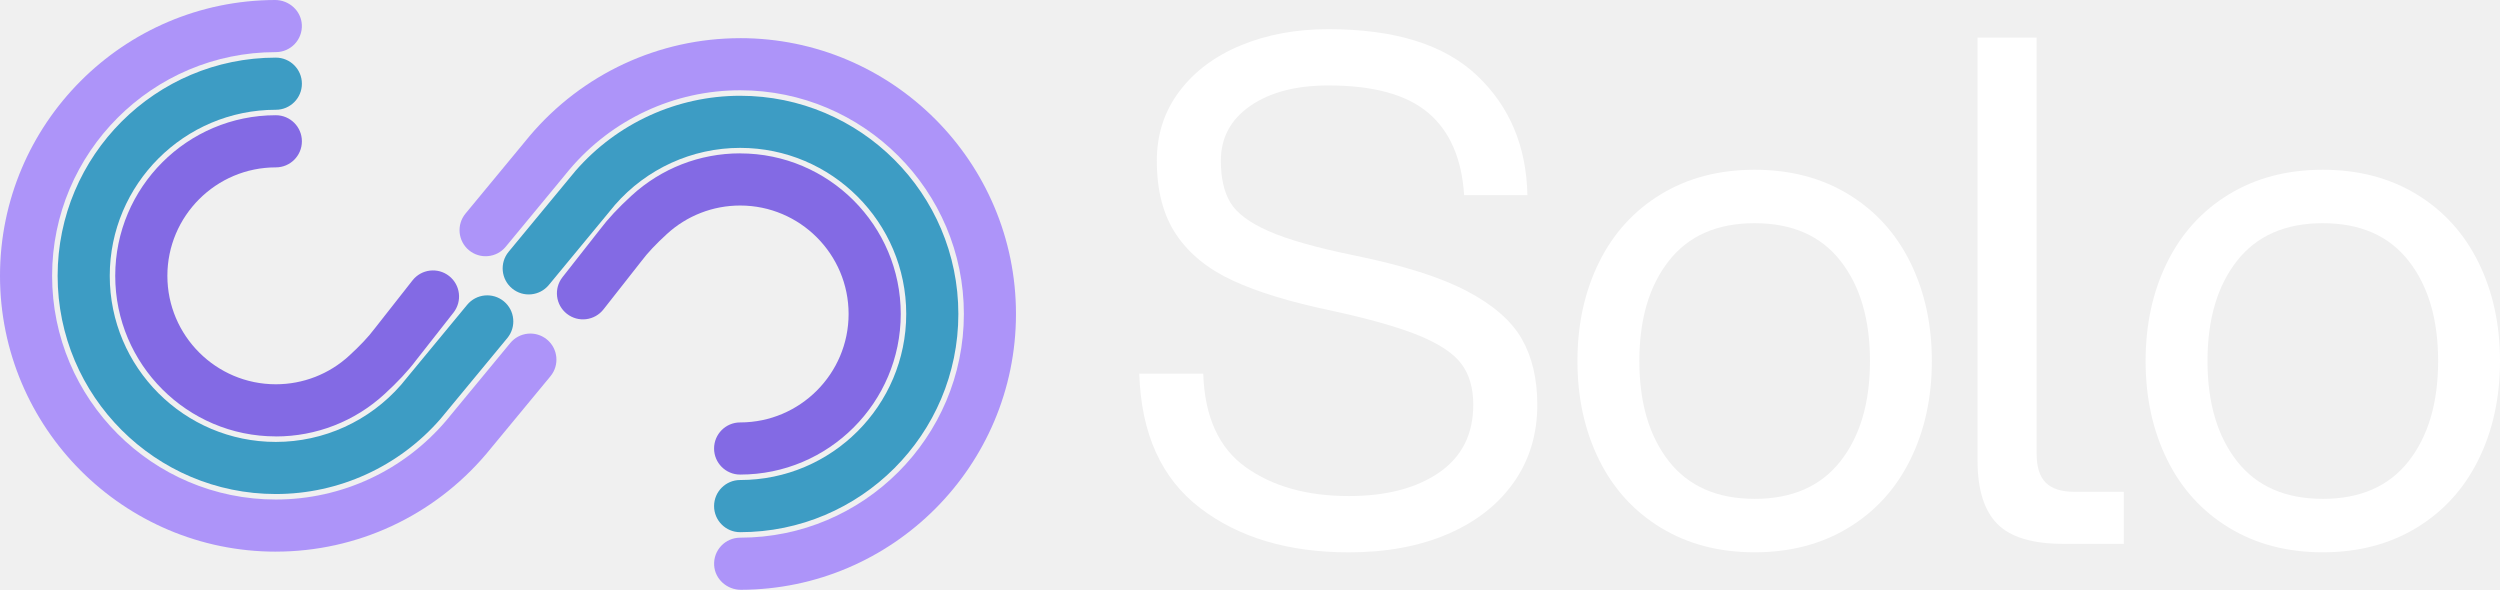
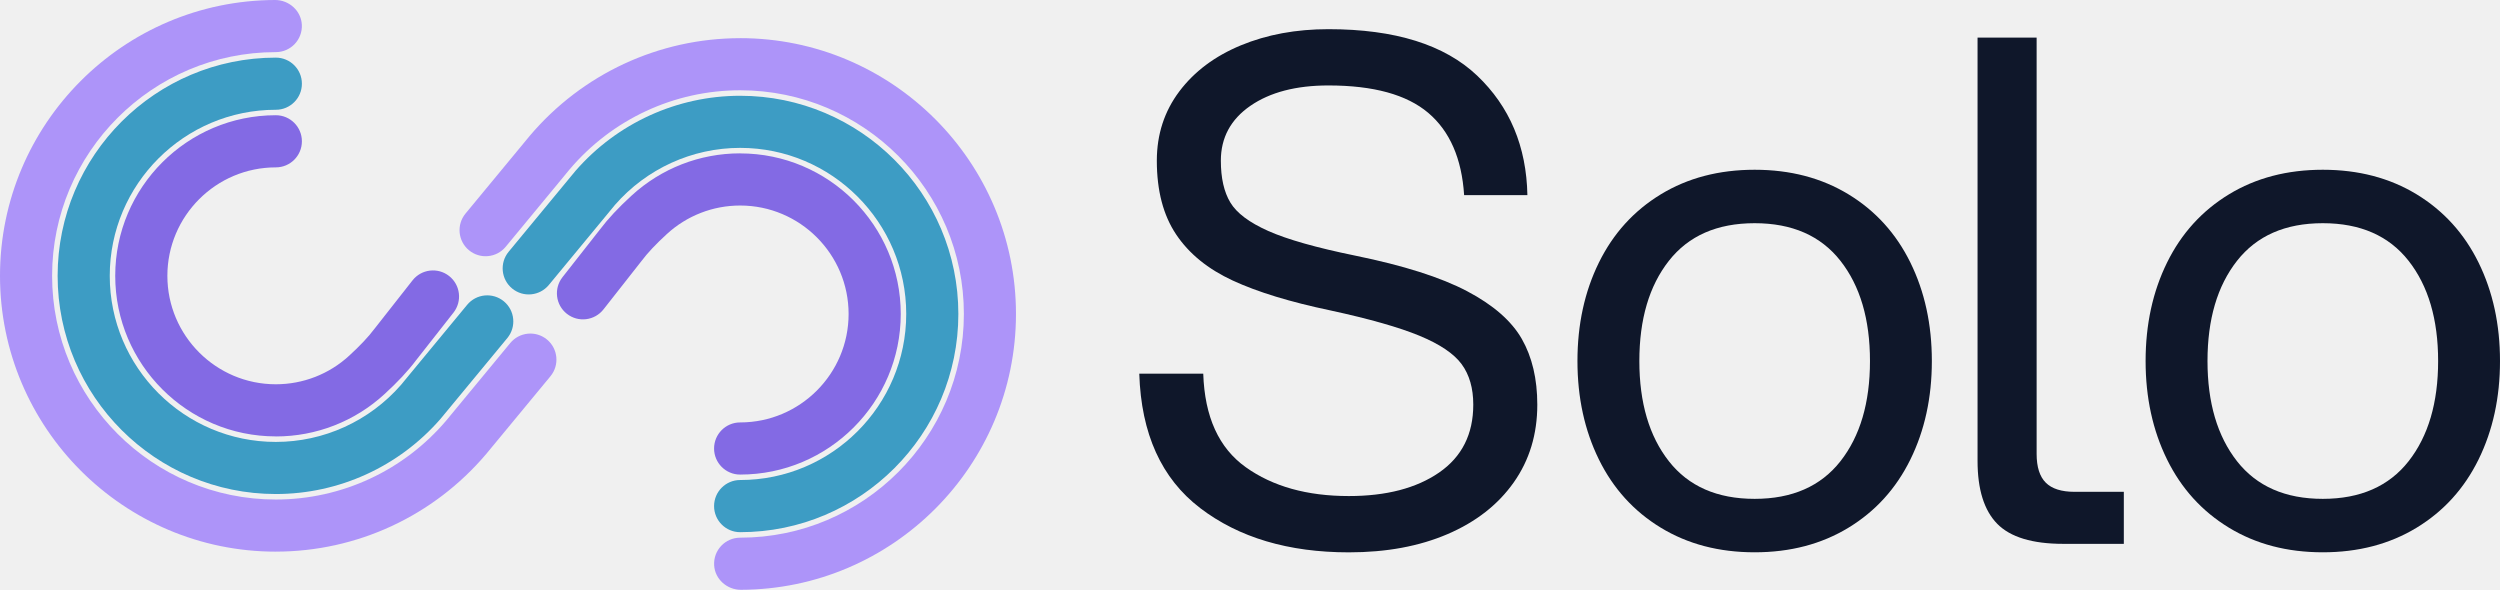
<svg xmlns="http://www.w3.org/2000/svg" id="Layer_1" data-name="Layer 1" viewBox="0 0 1000 235.92">
  <defs>
    <style>
      .cls-1 {
        fill: #3d9cc4;
      }

      .cls-1, .cls-2, .cls-3, .cls-4 {
        stroke-width: 0px;
      }

      .cls-2 {
        fill: #836ae4;
      }

      .cls-3 {
-         fill: #fff;
+         fill: #0f172a;
      }

      .cls-4 {
        fill: #ad94f9;
      }
    </style>
  </defs>
  <g>
    <path class="cls-3" d="M480.04,203.2c-15.47-11.81-23.58-29.72-24.33-53.72h25.59c.56,17.25,6.23,29.72,17.02,37.41,10.78,7.69,24.51,11.53,41.21,11.53,15,0,27.04-3.14,36.14-9.42,9.09-6.28,13.64-15.33,13.64-27.14,0-6.56-1.55-11.96-4.64-16.17-3.09-4.22-8.72-8.01-16.88-11.39-8.16-3.37-20.02-6.75-35.58-10.12-16.13-3.38-29.16-7.36-39.1-11.96-9.94-4.59-17.49-10.73-22.64-18.42-5.16-7.69-7.74-17.53-7.74-29.53,0-10.5,3-19.73,9-27.71,6-7.97,14.2-14.11,24.61-18.42,10.41-4.31,22.08-6.47,35.02-6.47,26.62,0,46.45,6.19,59.49,18.57,13.03,12.38,19.73,28.32,20.11,47.82h-25.31c-.94-14.63-5.72-25.6-14.34-32.91-8.63-7.31-21.94-10.97-39.94-10.97-12.94,0-23.35,2.72-31.22,8.15-7.87,5.44-11.81,12.75-11.81,21.94,0,6.94,1.26,12.52,3.8,16.74,2.53,4.22,7.59,8.01,15.19,11.39,7.59,3.38,19.17,6.66,34.74,9.85,19.31,3.94,34.22,8.68,44.72,14.2,10.5,5.53,17.81,11.91,21.94,19.13,4.12,7.22,6.19,15.99,6.19,26.3,0,11.81-3.14,22.18-9.42,31.08-6.29,8.91-15.1,15.8-26.44,20.67-11.35,4.88-24.52,7.31-39.52,7.31-24.19,0-44.02-5.91-59.49-17.72Z" />
    <path class="cls-3" d="M664.31,211.07c-10.78-6.56-19.03-15.65-24.75-27.28-5.72-11.63-8.58-24.75-8.58-39.38s2.86-27.75,8.58-39.38c5.72-11.63,13.97-20.72,24.75-27.29,10.78-6.56,23.3-9.84,37.55-9.84s26.76,3.28,37.55,9.84c10.78,6.57,19.03,15.66,24.75,27.29,5.72,11.63,8.58,24.75,8.58,39.38s-2.86,27.75-8.58,39.38c-5.72,11.63-13.97,20.72-24.75,27.28-10.78,6.56-23.3,9.85-37.55,9.85s-26.77-3.28-37.55-9.85ZM667.55,184.49c7.87,10.03,19.31,15.05,34.31,15.05s26.44-5.02,34.32-15.05c7.87-10.03,11.81-23.39,11.81-40.08s-3.94-30.05-11.81-40.08c-7.88-10.03-19.32-15.05-34.32-15.05s-26.44,5.02-34.31,15.05c-7.88,10.03-11.81,23.39-11.81,40.08s3.94,30.05,11.81,40.08Z" />
    <path class="cls-3" d="M814.65,15.03v166.51c0,5.25,1.22,9.1,3.66,11.53,2.44,2.44,6.28,3.66,11.53,3.66h19.69v20.81h-24.19c-12.38,0-21.19-2.67-26.44-8.01-5.25-5.35-7.88-13.73-7.88-25.18V15.03h23.63Z" />
    <path class="cls-3" d="M891.57,211.07c-10.78-6.56-19.03-15.65-24.75-27.28-5.72-11.63-8.58-24.75-8.58-39.38s2.86-27.75,8.58-39.38c5.72-11.63,13.97-20.72,24.75-27.29,10.78-6.56,23.3-9.84,37.55-9.84s26.76,3.28,37.55,9.84c10.78,6.57,19.03,15.66,24.75,27.29,5.72,11.63,8.58,24.75,8.58,39.38s-2.86,27.75-8.58,39.38c-5.72,11.63-13.97,20.72-24.75,27.28-10.78,6.56-23.3,9.85-37.55,9.85s-26.77-3.28-37.55-9.85ZM894.81,184.49c7.87,10.03,19.31,15.05,34.31,15.05s26.44-5.02,34.32-15.05c7.87-10.03,11.81-23.39,11.81-40.08s-3.94-30.05-11.81-40.08c-7.88-10.03-19.32-15.05-34.32-15.05s-26.44,5.02-34.31,15.05c-7.88,10.03-11.81,23.39-11.81,40.08s3.94,30.05,11.81,40.08Z" />
  </g>
  <g>
    <g>
      <path class="cls-2" d="M110.33,174.56c-35.42,0-64.24-28.82-64.24-64.23s28.82-64.24,64.24-64.24c5.76,0,10.43,4.67,10.43,10.43s-4.67,10.43-10.43,10.43c-23.92,0-43.38,19.46-43.38,43.38s19.46,43.38,43.38,43.38c10.9,0,21.32-4.06,29.34-11.43,4.33-3.96,7.72-7.56,10.09-10.73l.16-.2,15.08-19.19c3.56-4.53,10.11-5.32,14.64-1.76,4.53,3.56,5.31,10.11,1.76,14.64l-15,19.1c-3.15,4.2-7.4,8.75-12.63,13.53-11.86,10.89-27.29,16.91-43.42,16.91Z" />
      <path class="cls-1" d="M110.33,197.61c-48.13,0-87.28-39.15-87.28-87.28S62.2,23.05,110.33,23.05c5.76,0,10.43,4.67,10.43,10.43s-4.67,10.43-10.43,10.43c-36.63,0-66.43,29.8-66.43,66.43s29.8,66.43,66.43,66.43c19.17,0,37.43-8.32,50.09-22.83.72-.83,2.3-2.79,2.3-2.79l.02-.03,24.12-29.19c3.67-4.44,10.24-5.07,14.68-1.4,4.44,3.67,5.06,10.24,1.4,14.68l-24.01,29.05c-.92,1.17-1.84,2.28-2.77,3.35-16.64,19.08-40.63,30-65.83,30Z" />
      <path class="cls-4" d="M110.33,220.66C49.49,220.66,0,171.16,0,110.33S49.34.15,110.04,0c5.55-.01,10.38,4.27,10.69,9.81.35,6.04-4.45,11.04-10.41,11.04-49.34,0-89.48,40.14-89.48,89.48s40.14,89.48,89.48,89.48c26.35,0,51.26-11.58,68.34-31.78l.08-.1c.38-.44.75-.88,1.09-1.32l.19-.24,24.09-29.16c3.67-4.44,10.24-5.06,14.68-1.4h0c4.44,3.67,5.06,10.24,1.4,14.68l-24,29.04c-.51.65-1.05,1.31-1.66,2.01-21.05,24.86-51.74,39.11-84.22,39.11Z" />
    </g>
    <g>
      <path class="cls-2" d="M296.06,61.36c35.42,0,64.24,28.82,64.24,64.23,0,35.42-28.82,64.24-64.24,64.24-5.76,0-10.43-4.67-10.43-10.43,0-5.76,4.67-10.43,10.43-10.43,23.92,0,43.38-19.46,43.38-43.38,0-23.92-19.46-43.38-43.38-43.38-10.9,0-21.32,4.06-29.34,11.43-4.33,3.96-7.72,7.56-10.09,10.73l-.16.2-15.08,19.19c-3.56,4.53-10.11,5.32-14.64,1.76-4.53-3.56-5.31-10.11-1.76-14.64l15-19.1c3.15-4.2,7.4-8.75,12.63-13.53,11.86-10.89,27.29-16.91,43.42-16.91Z" />
      <path class="cls-1" d="M296.06,38.31c48.13,0,87.28,39.15,87.28,87.28,0,48.13-39.15,87.28-87.28,87.28-5.76,0-10.43-4.67-10.43-10.43,0-5.76,4.67-10.43,10.43-10.43,36.63,0,66.43-29.8,66.43-66.43,0-36.63-29.8-66.43-66.43-66.43-19.17,0-37.43,8.32-50.09,22.83-.72.83-2.3,2.79-2.3,2.79l-.02.03-24.12,29.19c-3.67,4.44-10.24,5.07-14.68,1.4-4.44-3.67-5.06-10.24-1.4-14.68l24.01-29.05c.92-1.17,1.84-2.28,2.77-3.35,16.64-19.08,40.63-30,65.83-30Z" />
      <path class="cls-4" d="M296.06,15.26c60.84,0,110.33,49.49,110.33,110.33,0,60.74-49.34,110.17-110.04,110.33-5.55.01-10.38-4.27-10.69-9.81-.35-6.04,4.45-11.04,10.41-11.04,49.34,0,89.48-40.14,89.48-89.48,0-49.34-40.14-89.48-89.48-89.48-26.35,0-51.26,11.58-68.34,31.78l-.08.1c-.38.44-.75.88-1.09,1.32l-.19.24-24.09,29.16c-3.67,4.44-10.24,5.06-14.68,1.4h0c-4.44-3.67-5.06-10.24-1.4-14.68l24-29.04c.51-.65,1.05-1.31,1.66-2.01,21.05-24.86,51.74-39.11,84.22-39.11Z" />
    </g>
  </g>
</svg>
